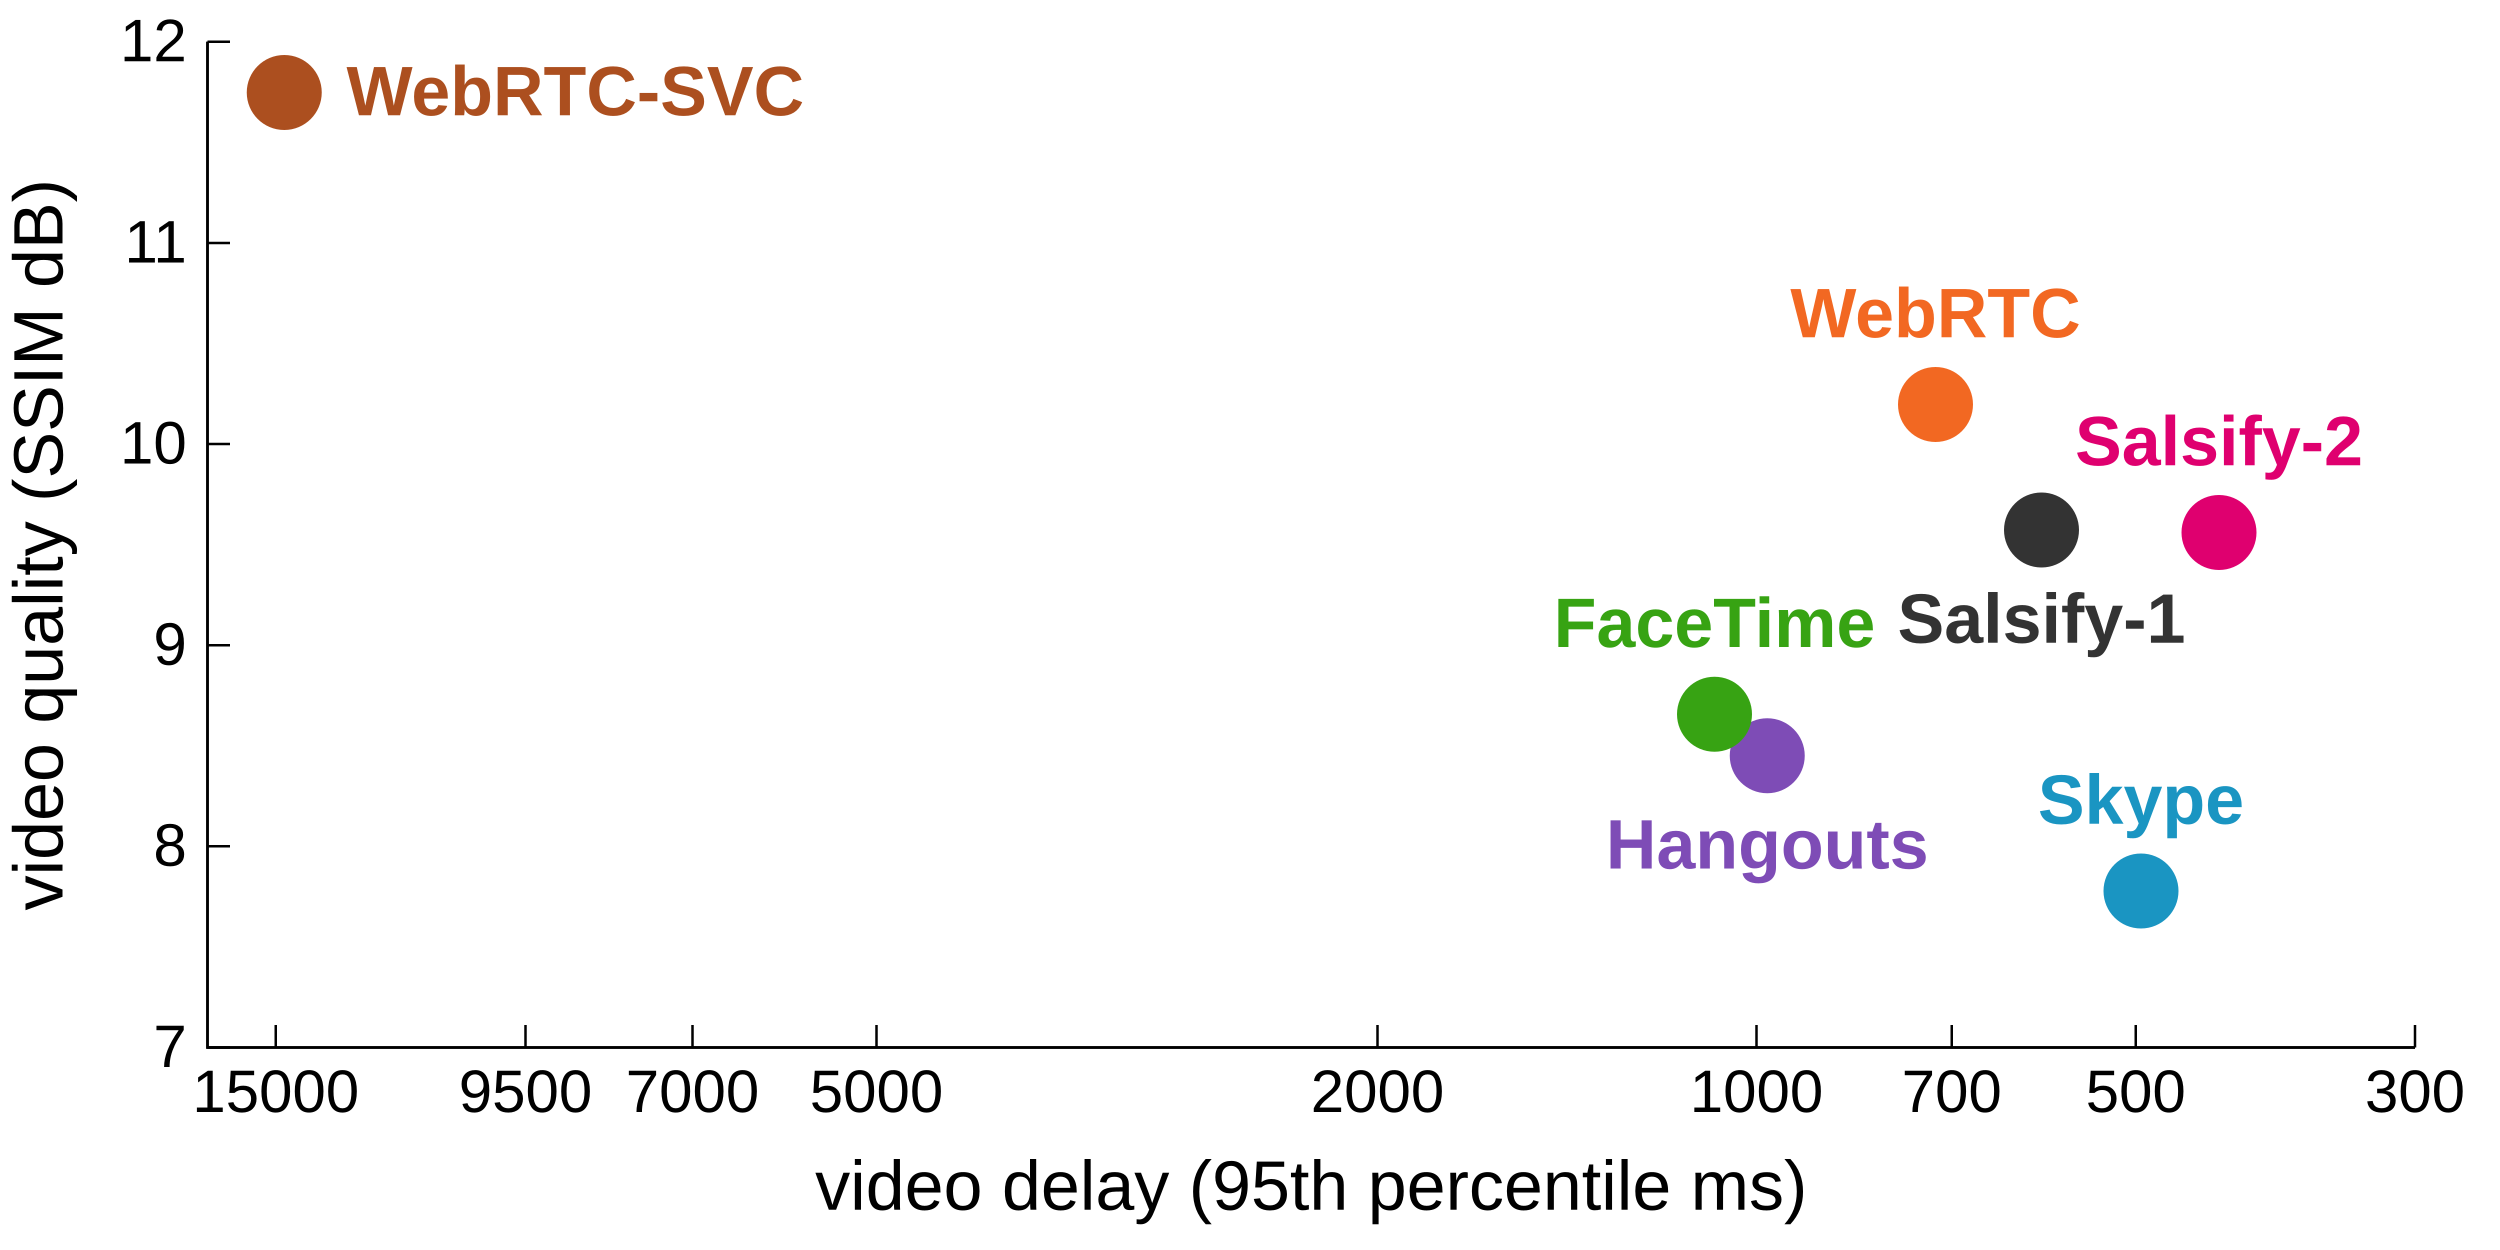
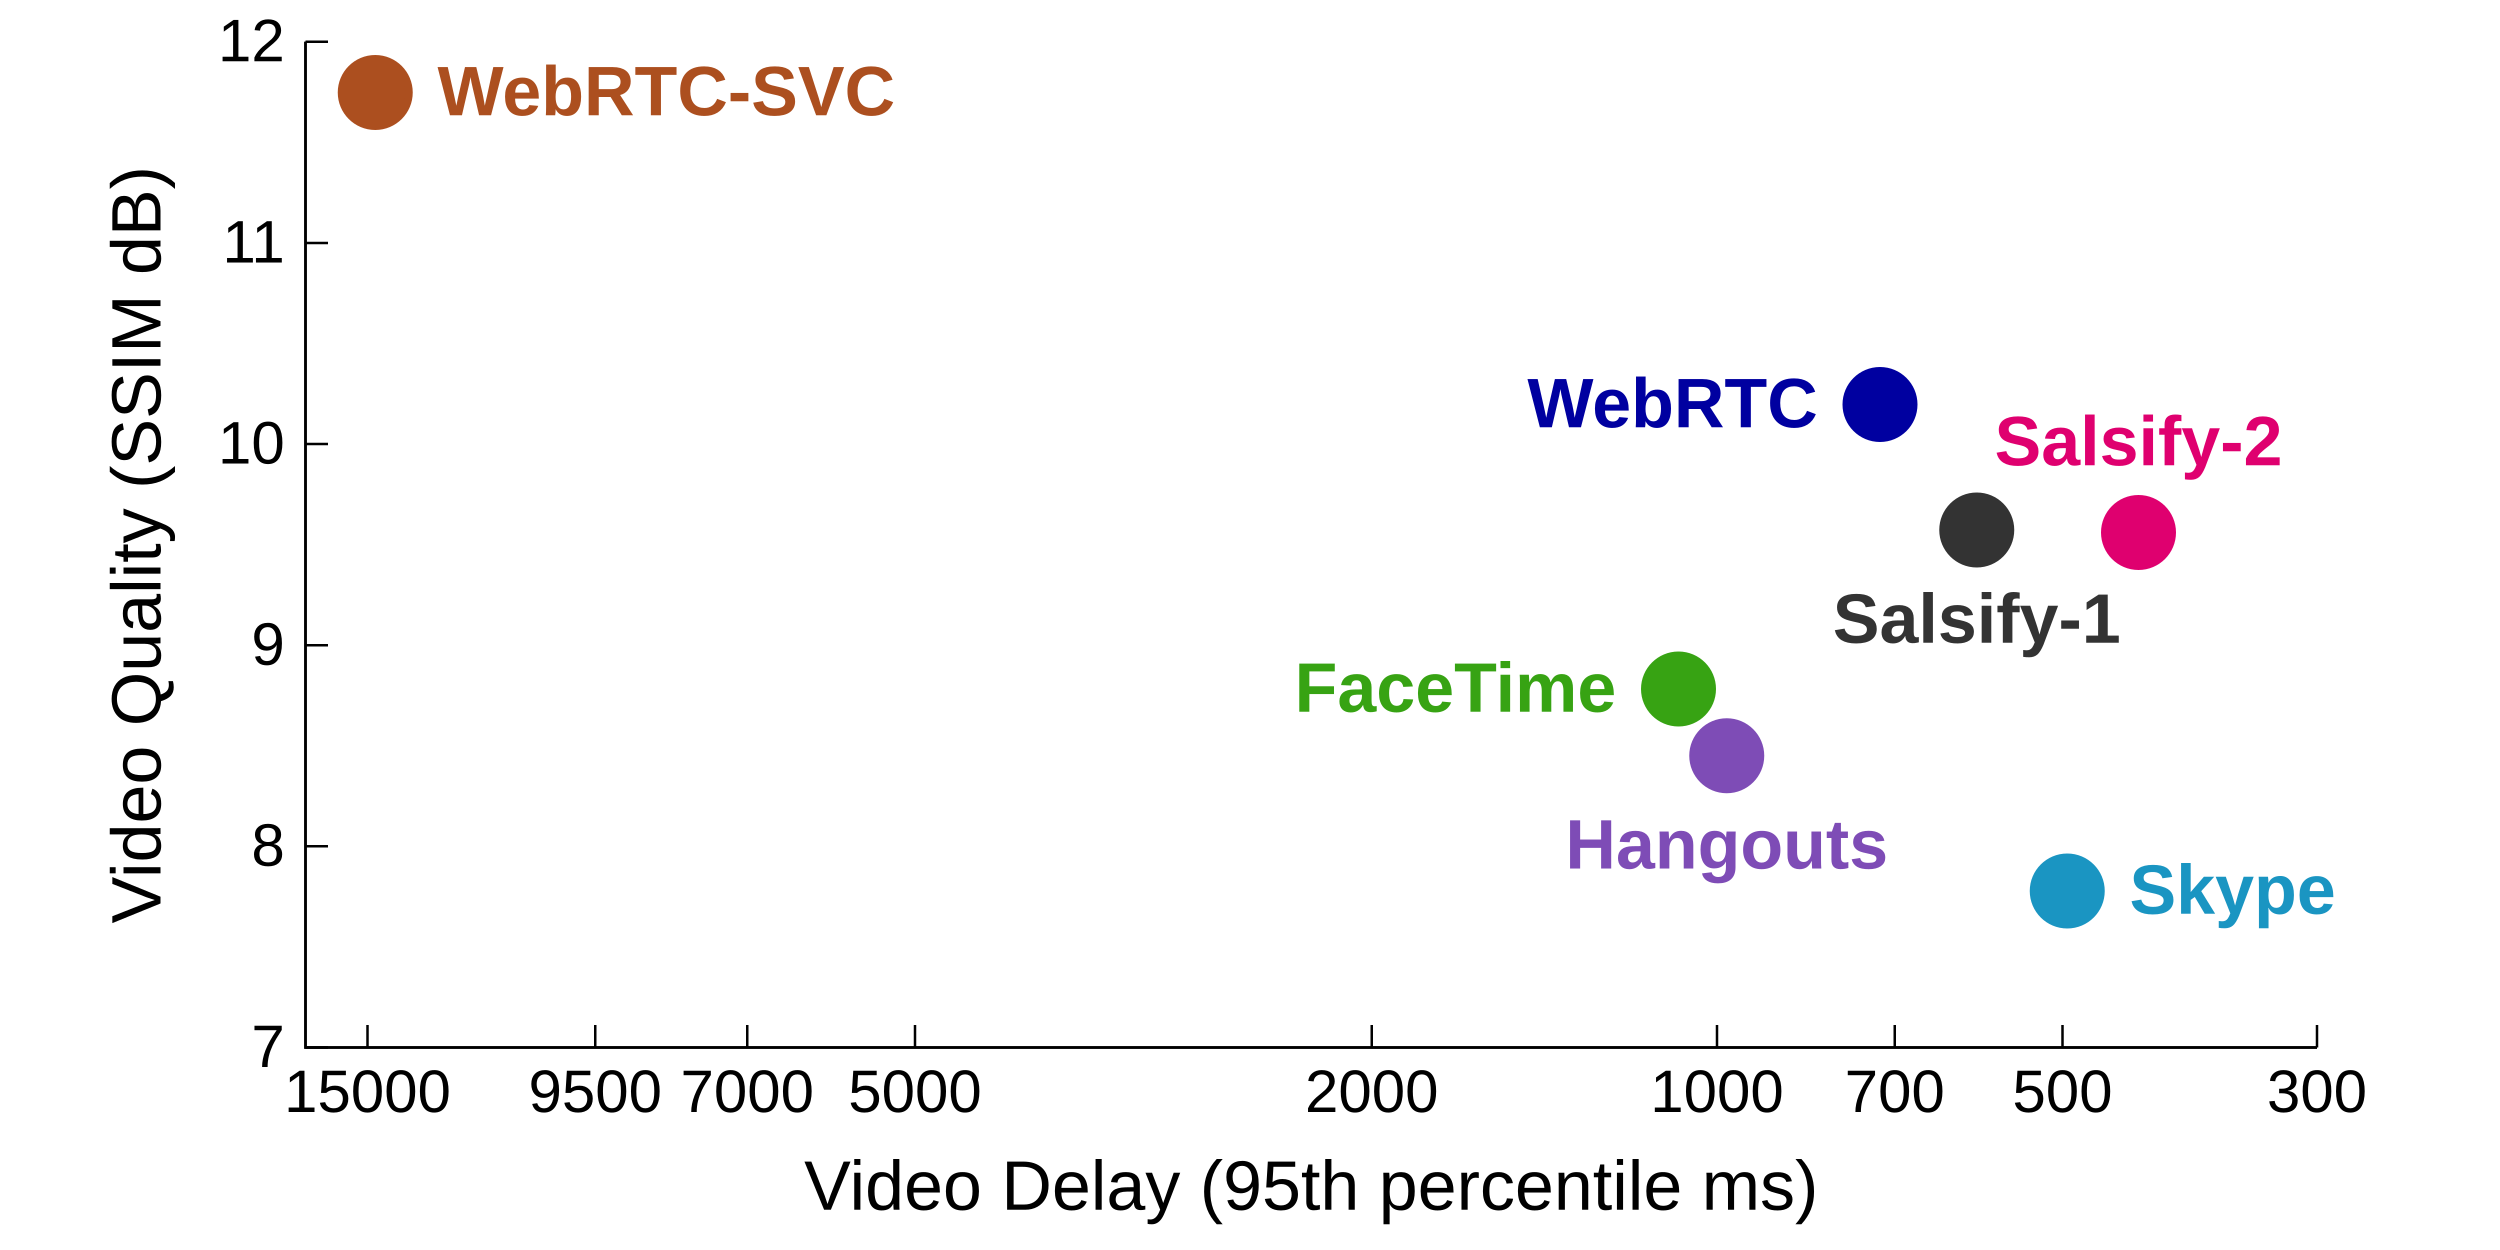
<svg xmlns="http://www.w3.org/2000/svg" xmlns:xlink="http://www.w3.org/1999/xlink" width="1000" height="500" viewBox="0 0 1000 500">
  <g id="gnuplot_canvas">
    <rect x="0" y="0" width="1000" height="500" fill="#ffffff" />
    <defs>
      <circle id="gpDot" r="0.5" stroke-width="0.5" />
      <path id="gpPt0" stroke-width="0.222" stroke="currentColor" d="M-1,0 h2 M0,-1 v2" />
      <path id="gpPt1" stroke-width="0.222" stroke="currentColor" d="M-1,-1 L1,1 M1,-1 L-1,1" />
      <path id="gpPt2" stroke-width="0.222" stroke="currentColor" d="M-1,0 L1,0 M0,-1 L0,1 M-1,-1 L1,1 M-1,1 L1,-1" />
      <rect id="gpPt3" stroke-width="0.222" stroke="currentColor" x="-1" y="-1" width="2" height="2" />
      <rect id="gpPt4" stroke-width="0.222" stroke="currentColor" fill="currentColor" x="-1" y="-1" width="2" height="2" />
      <circle id="gpPt5" stroke-width="0.222" stroke="currentColor" cx="0" cy="0" r="1" />
      <use xlink:href="#gpPt5" id="gpPt6" fill="currentColor" stroke="none" />
      <path id="gpPt7" stroke-width="0.222" stroke="currentColor" d="M0,-1.33 L-1.33,0.67 L1.33,0.67 z" />
      <use xlink:href="#gpPt7" id="gpPt8" fill="currentColor" stroke="none" />
      <use xlink:href="#gpPt7" id="gpPt9" stroke="currentColor" transform="rotate(180)" />
      <use xlink:href="#gpPt9" id="gpPt10" fill="currentColor" stroke="none" />
      <use xlink:href="#gpPt3" id="gpPt11" stroke="currentColor" transform="rotate(45)" />
      <use xlink:href="#gpPt11" id="gpPt12" fill="currentColor" stroke="none" />
      <path id="gpPt13" stroke-width="0.222" stroke="currentColor" d="M0,1.330 L1.265,0.411 L0.782,-1.067 L-0.782,-1.076 L-1.265,0.411 z" />
      <use xlink:href="#gpPt13" id="gpPt14" fill="currentColor" stroke="none" />
      <filter id="textbox" filterUnits="objectBoundingBox" x="0" y="0" height="1" width="1">
        <feFlood flood-color="#FFFFFF" flood-opacity="1" result="bgnd" />
        <feComposite in="SourceGraphic" in2="bgnd" operator="atop" />
      </filter>
      <filter id="greybox" filterUnits="objectBoundingBox" x="0" y="0" height="1" width="1">
        <feFlood flood-color="lightgrey" flood-opacity="1" result="grey" />
        <feComposite in="SourceGraphic" in2="grey" operator="atop" />
      </filter>
    </defs>
    <g fill="none" color="#FFFFFF" stroke="currentColor" stroke-width="1.00" stroke-linecap="butt" stroke-linejoin="miter">
</g>
    <g fill="none" color="black" stroke="currentColor" stroke-width="1.00" stroke-linecap="butt" stroke-linejoin="miter">
-       <path stroke="black" d="M83.0,419.0 L92.0,419.0  " />
-       <g transform="translate(74.7,426.8)" stroke="none" fill="black" font-family="Arial" font-size="24.00" text-anchor="end">
+       <path stroke="black" d="M122.2,419.0 L131.2,419.0  " />
+       <g transform="translate(113.9,426.8)" stroke="none" fill="black" font-family="Arial" font-size="24.00" text-anchor="end">
        <text>
          <tspan font-family="Arial"> 7</tspan>
        </text>
      </g>
    </g>
    <g fill="none" color="black" stroke="currentColor" stroke-width="1.00" stroke-linecap="butt" stroke-linejoin="miter">
-       <path stroke="black" d="M83.0,338.5 L92.0,338.5  " />
-       <g transform="translate(74.7,346.3)" stroke="none" fill="black" font-family="Arial" font-size="24.00" text-anchor="end">
+       <path stroke="black" d="M122.2,338.5 L131.2,338.5  " />
+       <g transform="translate(113.9,346.3)" stroke="none" fill="black" font-family="Arial" font-size="24.00" text-anchor="end">
        <text>
          <tspan font-family="Arial"> 8</tspan>
        </text>
      </g>
    </g>
    <g fill="none" color="black" stroke="currentColor" stroke-width="1.00" stroke-linecap="butt" stroke-linejoin="miter">
-       <path stroke="black" d="M83.0,258.1 L92.0,258.1  " />
-       <g transform="translate(74.7,265.9)" stroke="none" fill="black" font-family="Arial" font-size="24.00" text-anchor="end">
+       <path stroke="black" d="M122.2,258.1 L131.2,258.1  " />
+       <g transform="translate(113.9,265.9)" stroke="none" fill="black" font-family="Arial" font-size="24.00" text-anchor="end">
        <text>
          <tspan font-family="Arial"> 9</tspan>
        </text>
      </g>
    </g>
    <g fill="none" color="black" stroke="currentColor" stroke-width="1.00" stroke-linecap="butt" stroke-linejoin="miter">
-       <path stroke="black" d="M83.0,177.6 L92.0,177.6  " />
-       <g transform="translate(74.7,185.4)" stroke="none" fill="black" font-family="Arial" font-size="24.00" text-anchor="end">
+       <path stroke="black" d="M122.2,177.6 L131.2,177.6  " />
+       <g transform="translate(113.9,185.4)" stroke="none" fill="black" font-family="Arial" font-size="24.00" text-anchor="end">
        <text>
          <tspan font-family="Arial"> 10</tspan>
        </text>
      </g>
    </g>
    <g fill="none" color="black" stroke="currentColor" stroke-width="1.00" stroke-linecap="butt" stroke-linejoin="miter">
-       <path stroke="black" d="M83.0,97.2 L92.0,97.2  " />
-       <g transform="translate(74.7,105.0)" stroke="none" fill="black" font-family="Arial" font-size="24.00" text-anchor="end">
+       <path stroke="black" d="M122.2,97.2 L131.2,97.2  " />
+       <g transform="translate(113.9,105.0)" stroke="none" fill="black" font-family="Arial" font-size="24.00" text-anchor="end">
        <text>
          <tspan font-family="Arial"> 11</tspan>
        </text>
      </g>
    </g>
    <g fill="none" color="black" stroke="currentColor" stroke-width="1.00" stroke-linecap="butt" stroke-linejoin="miter">
-       <path stroke="black" d="M83.0,16.7 L92.0,16.7  " />
-       <g transform="translate(74.7,24.5)" stroke="none" fill="black" font-family="Arial" font-size="24.00" text-anchor="end">
+       <path stroke="black" d="M122.2,16.7 L131.2,16.7  " />
+       <g transform="translate(113.9,24.5)" stroke="none" fill="black" font-family="Arial" font-size="24.00" text-anchor="end">
        <text>
          <tspan font-family="Arial"> 12</tspan>
        </text>
      </g>
    </g>
    <g fill="none" color="black" stroke="currentColor" stroke-width="1.00" stroke-linecap="butt" stroke-linejoin="miter">
-       <path stroke="black" d="M966.0,419.0 L966.0,410.0  " />
-       <g transform="translate(966.0,444.8)" stroke="none" fill="black" font-family="Arial" font-size="24.00" text-anchor="middle">
+       <path stroke="black" d="M926.8,419.0 L926.8,410.0  " />
+       <g transform="translate(926.8,444.8)" stroke="none" fill="black" font-family="Arial" font-size="24.00" text-anchor="middle">
        <text>
          <tspan font-family="Arial">300</tspan>
        </text>
      </g>
    </g>
    <g fill="none" color="black" stroke="currentColor" stroke-width="1.00" stroke-linecap="butt" stroke-linejoin="miter">
-       <path stroke="black" d="M854.3,419.0 L854.3,410.0  " />
-       <g transform="translate(854.3,444.8)" stroke="none" fill="black" font-family="Arial" font-size="24.00" text-anchor="middle">
+       <path stroke="black" d="M825.0,419.0 L825.0,410.0  " />
+       <g transform="translate(825.0,444.8)" stroke="none" fill="black" font-family="Arial" font-size="24.00" text-anchor="middle">
        <text>
          <tspan font-family="Arial">500</tspan>
        </text>
      </g>
    </g>
    <g fill="none" color="black" stroke="currentColor" stroke-width="1.00" stroke-linecap="butt" stroke-linejoin="miter">
-       <path stroke="black" d="M780.7,419.0 L780.7,410.0  " />
-       <g transform="translate(780.7,444.8)" stroke="none" fill="black" font-family="Arial" font-size="24.00" text-anchor="middle">
+       <path stroke="black" d="M757.9,419.0 L757.9,410.0  " />
+       <g transform="translate(757.9,444.8)" stroke="none" fill="black" font-family="Arial" font-size="24.00" text-anchor="middle">
        <text>
          <tspan font-family="Arial">700</tspan>
        </text>
      </g>
    </g>
    <g fill="none" color="black" stroke="currentColor" stroke-width="1.00" stroke-linecap="butt" stroke-linejoin="miter">
-       <path stroke="black" d="M702.6,419.0 L702.6,410.0  " />
-       <g transform="translate(702.6,444.8)" stroke="none" fill="black" font-family="Arial" font-size="24.00" text-anchor="middle">
+       <path stroke="black" d="M686.8,419.0 L686.8,410.0  " />
+       <g transform="translate(686.8,444.8)" stroke="none" fill="black" font-family="Arial" font-size="24.00" text-anchor="middle">
        <text>
          <tspan font-family="Arial">1000</tspan>
        </text>
      </g>
    </g>
    <g fill="none" color="black" stroke="currentColor" stroke-width="1.00" stroke-linecap="butt" stroke-linejoin="miter">
-       <path stroke="black" d="M551.0,419.0 L551.0,410.0  " />
-       <g transform="translate(551.0,444.8)" stroke="none" fill="black" font-family="Arial" font-size="24.00" text-anchor="middle">
+       <path stroke="black" d="M548.7,419.0 L548.7,410.0  " />
+       <g transform="translate(548.7,444.8)" stroke="none" fill="black" font-family="Arial" font-size="24.00" text-anchor="middle">
        <text>
          <tspan font-family="Arial">2000</tspan>
        </text>
      </g>
    </g>
    <g fill="none" color="black" stroke="currentColor" stroke-width="1.00" stroke-linecap="butt" stroke-linejoin="miter">
-       <path stroke="black" d="M350.6,419.0 L350.6,410.0  " />
-       <g transform="translate(350.6,444.8)" stroke="none" fill="black" font-family="Arial" font-size="24.00" text-anchor="middle">
+       <path stroke="black" d="M366.0,419.0 L366.0,410.0  " />
+       <g transform="translate(366.0,444.8)" stroke="none" fill="black" font-family="Arial" font-size="24.00" text-anchor="middle">
        <text>
          <tspan font-family="Arial">5000</tspan>
        </text>
      </g>
    </g>
    <g fill="none" color="black" stroke="currentColor" stroke-width="1.00" stroke-linecap="butt" stroke-linejoin="miter">
-       <path stroke="black" d="M277.0,419.0 L277.0,410.0  " />
-       <g transform="translate(277.0,444.8)" stroke="none" fill="black" font-family="Arial" font-size="24.00" text-anchor="middle">
+       <path stroke="black" d="M298.9,419.0 L298.9,410.0  " />
+       <g transform="translate(298.9,444.8)" stroke="none" fill="black" font-family="Arial" font-size="24.00" text-anchor="middle">
        <text>
          <tspan font-family="Arial">7000</tspan>
        </text>
      </g>
    </g>
    <g fill="none" color="black" stroke="currentColor" stroke-width="1.00" stroke-linecap="butt" stroke-linejoin="miter">
-       <path stroke="black" d="M210.2,419.0 L210.2,410.0  " />
-       <g transform="translate(210.2,444.8)" stroke="none" fill="black" font-family="Arial" font-size="24.00" text-anchor="middle">
+       <path stroke="black" d="M238.1,419.0 L238.1,410.0  " />
+       <g transform="translate(238.1,444.8)" stroke="none" fill="black" font-family="Arial" font-size="24.00" text-anchor="middle">
        <text>
          <tspan font-family="Arial">9500</tspan>
        </text>
      </g>
    </g>
    <g fill="none" color="black" stroke="currentColor" stroke-width="1.00" stroke-linecap="butt" stroke-linejoin="miter">
-       <path stroke="black" d="M110.3,419.0 L110.3,410.0  " />
-       <g transform="translate(110.3,444.8)" stroke="none" fill="black" font-family="Arial" font-size="24.00" text-anchor="middle">
+       <path stroke="black" d="M147.0,419.0 L147.0,410.0  " />
+       <g transform="translate(147.0,444.8)" stroke="none" fill="black" font-family="Arial" font-size="24.00" text-anchor="middle">
        <text>
          <tspan font-family="Arial">15000</tspan>
        </text>
      </g>
    </g>
    <g fill="none" color="black" stroke="currentColor" stroke-width="1.00" stroke-linecap="butt" stroke-linejoin="miter">
</g>
    <g fill="none" color="black" stroke="currentColor" stroke-width="1.00" stroke-linecap="butt" stroke-linejoin="miter">
-       <path stroke="black" d="M83.0,16.7 L83.0,419.0 L966.0,419.0 M966.0,16.7 M83.0,16.7  " />
-     </g>
-     <g fill="none" color="black" stroke="currentColor" stroke-width="1.00" stroke-linecap="butt" stroke-linejoin="miter">
-       <g transform="translate(25.0,217.9) rotate(270)" stroke="none" fill="black" font-family="Arial" font-size="28.00" text-anchor="middle">
-         <text>
-           <tspan font-family="Arial">video quality (SSIM dB)</tspan>
-         </text>
-       </g>
-     </g>
-     <g fill="none" color="black" stroke="currentColor" stroke-width="1.00" stroke-linecap="butt" stroke-linejoin="miter">
-       <g transform="translate(987.8,217.9) rotate(270)" stroke="none" fill="black" font-family="Arial" font-size="12.00" text-anchor="middle">
+       <path stroke="black" d="M122.2,16.7 L122.2,419.0 L926.8,419.0 M926.8,16.7 M122.2,16.7  " />
+     </g>
+     <g fill="none" color="black" stroke="currentColor" stroke-width="1.00" stroke-linecap="butt" stroke-linejoin="miter">
+       <g transform="translate(64.2,217.9) rotate(270)" stroke="none" fill="black" font-family="Arial" font-size="28.00" text-anchor="middle">
+         <text>
+           <tspan font-family="Arial">Video Quality (SSIM dB)</tspan>
+         </text>
+       </g>
+     </g>
+     <g fill="none" color="black" stroke="currentColor" stroke-width="1.00" stroke-linecap="butt" stroke-linejoin="miter">
+       <g transform="translate(948.6,217.9) rotate(270)" stroke="none" fill="black" font-family="Arial" font-size="12.00" text-anchor="middle">
        <text />
      </g>
    </g>
    <g fill="none" color="black" stroke="currentColor" stroke-width="1.00" stroke-linecap="butt" stroke-linejoin="miter">
      <g transform="translate(524.5,483.9)" stroke="none" fill="black" font-family="Arial" font-size="28.00" text-anchor="middle">
        <text>
-           <tspan font-family="Arial">video delay (95th percentile ms)</tspan>
+           <tspan font-family="Arial">Video Delay (95th percentile ms)</tspan>
        </text>
      </g>
    </g>
    <g fill="none" color="black" stroke="currentColor" stroke-width="1.00" stroke-linecap="butt" stroke-linejoin="miter">
      <g transform="translate(524.5,29.6)" stroke="none" fill="black" font-family="Arial" font-size="12.00" text-anchor="middle">
        <text />
      </g>
      <g transform="translate(524.5,29.7)" stroke="none" fill="black" font-family="Arial" font-size="12.00" text-anchor="middle">
        <text />
      </g>
    </g>
    <g fill="none" color="black" stroke="currentColor" stroke-width="1.00" stroke-linecap="butt" stroke-linejoin="miter">
-       <g transform="translate(41.5,482.3)" stroke="none" fill="black" font-family="Arial" font-size="12.00" text-anchor="start">
+       <g transform="translate(80.7,482.3)" stroke="none" fill="black" font-family="Arial" font-size="12.00" text-anchor="start">
        <text />
      </g>
    </g>
    <g id="gnuplot_plot_1">
      <g fill="none" color="black" stroke="currentColor" stroke-width="1.00" stroke-linecap="butt" stroke-linejoin="miter">
-         <path stroke="rgb(172,  79,  31)" d="M113.7,37.0  " />
-         <use xlink:href="#gpPt6" transform="translate(113.7,37.0) scale(13.50)" color="rgb(172,  79,  31)" />
+         <path stroke="rgb(172,  79,  31)" d="M150.1,37.0  " />
+         <use xlink:href="#gpPt6" transform="translate(150.1,37.0) scale(13.50)" color="rgb(172,  79,  31)" />
      </g>
    </g>
    <g id="gnuplot_plot_2">
      <g fill="none" color="black" stroke="currentColor" stroke-width="1.00" stroke-linecap="butt" stroke-linejoin="miter">
-         <g transform="translate(138.6,46.1)" stroke="none" fill="rgb(172,79,31)" font-family="Arial:Bold" font-size="28.00" text-anchor="start">
+         <g transform="translate(175.0,46.1)" stroke="none" fill="rgb(172,79,31)" font-family="Arial:Bold" font-size="28.00" text-anchor="start">
          <text>
            <tspan font-family="Arial" font-weight="bold">WebRTC-SVC</tspan>
          </text>
        </g>
      </g>
    </g>
    <g id="gnuplot_plot_3">
      <g fill="none" color="black" stroke="currentColor" stroke-width="1.00" stroke-linecap="butt" stroke-linejoin="miter">
-         <path stroke="rgb( 26, 149, 194)" d="M856.4,356.4  " />
-         <use xlink:href="#gpPt6" transform="translate(856.4,356.4) scale(13.50)" color="rgb( 26, 149, 194)" />
+         <path stroke="rgb( 26, 149, 194)" d="M826.9,356.4  " />
+         <use xlink:href="#gpPt6" transform="translate(826.9,356.4) scale(13.50)" color="rgb( 26, 149, 194)" />
      </g>
    </g>
    <g id="gnuplot_plot_4">
      <g fill="none" color="black" stroke="currentColor" stroke-width="1.00" stroke-linecap="butt" stroke-linejoin="miter">
-         <g transform="translate(856.4,329.5)" stroke="none" fill="rgb(26,149,194)" font-family="Arial:Bold" font-size="28.00" text-anchor="middle">
+         <g transform="translate(851.8,365.5)" stroke="none" fill="rgb(26,149,194)" font-family="Arial:Bold" font-size="28.00" text-anchor="start">
          <text>
            <tspan font-family="Arial" font-weight="bold">Skype</tspan>
          </text>
        </g>
      </g>
    </g>
    <g id="gnuplot_plot_5">
      <g fill="none" color="black" stroke="currentColor" stroke-width="1.00" stroke-linecap="butt" stroke-linejoin="miter">
-         <path stroke="rgb(126,  76, 182)" d="M706.9,302.3  " />
-         <use xlink:href="#gpPt6" transform="translate(706.9,302.3) scale(13.50)" color="rgb(126,  76, 182)" />
+         <path stroke="rgb(126,  76, 182)" d="M690.7,302.3  " />
+         <use xlink:href="#gpPt6" transform="translate(690.7,302.3) scale(13.50)" color="rgb(126,  76, 182)" />
      </g>
    </g>
    <g id="gnuplot_plot_6">
      <g fill="none" color="black" stroke="currentColor" stroke-width="1.00" stroke-linecap="butt" stroke-linejoin="miter">
-         <g transform="translate(706.9,347.4)" stroke="none" fill="rgb(126,76,182)" font-family="Arial:Bold" font-size="28.00" text-anchor="middle">
+         <g transform="translate(690.7,347.4)" stroke="none" fill="rgb(126,76,182)" font-family="Arial:Bold" font-size="28.00" text-anchor="middle">
          <text>
            <tspan font-family="Arial" font-weight="bold">Hangouts</tspan>
          </text>
        </g>
      </g>
    </g>
    <g id="gnuplot_plot_7">
      <g fill="none" color="black" stroke="currentColor" stroke-width="1.00" stroke-linecap="butt" stroke-linejoin="miter">
-         <path stroke="rgb( 51,  51,  51)" d="M816.6,212.0  " />
-         <use xlink:href="#gpPt6" transform="translate(816.6,212.0) scale(13.50)" color="rgb( 51,  51,  51)" />
+         <path stroke="rgb( 51,  51,  51)" d="M790.7,212.0  " />
+         <use xlink:href="#gpPt6" transform="translate(790.7,212.0) scale(13.50)" color="rgb( 51,  51,  51)" />
      </g>
    </g>
    <g id="gnuplot_plot_8">
      <g fill="none" color="black" stroke="currentColor" stroke-width="1.00" stroke-linecap="butt" stroke-linejoin="miter">
-         <g transform="translate(816.6,257.1)" stroke="none" fill="rgb(51,51,51)" font-family="Arial:Bold" font-size="28.00" text-anchor="middle">
+         <g transform="translate(790.7,257.1)" stroke="none" fill="rgb(51,51,51)" font-family="Arial:Bold" font-size="28.00" text-anchor="middle">
          <text>
            <tspan font-family="Arial" font-weight="bold">Salsify-1</tspan>
          </text>
        </g>
      </g>
    </g>
    <g id="gnuplot_plot_9">
      <g fill="none" color="black" stroke="currentColor" stroke-width="1.00" stroke-linecap="butt" stroke-linejoin="miter">
-         <path stroke="rgb( 55, 163,  19)" d="M685.8,285.7  " />
-         <use xlink:href="#gpPt6" transform="translate(685.8,285.7) scale(13.50)" color="rgb( 55, 163,  19)" />
+         <path stroke="rgb( 55, 163,  19)" d="M671.4,275.6  " />
+         <use xlink:href="#gpPt6" transform="translate(671.4,275.6) scale(13.50)" color="rgb( 55, 163,  19)" />
      </g>
    </g>
    <g id="gnuplot_plot_10">
      <g fill="none" color="black" stroke="currentColor" stroke-width="1.00" stroke-linecap="butt" stroke-linejoin="miter">
-         <g transform="translate(685.8,258.8)" stroke="none" fill="rgb(55,163,19)" font-family="Arial:Bold" font-size="28.00" text-anchor="middle">
+         <g transform="translate(646.5,284.7)" stroke="none" fill="rgb(55,163,19)" font-family="Arial:Bold" font-size="28.00" text-anchor="end">
          <text>
            <tspan font-family="Arial" font-weight="bold">FaceTime</tspan>
          </text>
        </g>
      </g>
    </g>
    <g id="gnuplot_plot_11">
      <g fill="none" color="black" stroke="currentColor" stroke-width="1.00" stroke-linecap="butt" stroke-linejoin="miter">
-         <path stroke="rgb(223,   0, 111)" d="M887.6,213.0  " />
-         <use xlink:href="#gpPt6" transform="translate(887.6,213.0) scale(13.50)" color="rgb(223,   0, 111)" />
+         <path stroke="rgb(223,   0, 111)" d="M855.4,213.0  " />
+         <use xlink:href="#gpPt6" transform="translate(855.4,213.0) scale(13.50)" color="rgb(223,   0, 111)" />
      </g>
    </g>
    <g id="gnuplot_plot_12">
      <g fill="none" color="black" stroke="currentColor" stroke-width="1.00" stroke-linecap="butt" stroke-linejoin="miter">
-         <g transform="translate(887.6,186.1)" stroke="none" fill="rgb(223,0,111)" font-family="Arial:Bold" font-size="28.00" text-anchor="middle">
+         <g transform="translate(855.4,186.1)" stroke="none" fill="rgb(223,0,111)" font-family="Arial:Bold" font-size="28.00" text-anchor="middle">
          <text>
            <tspan font-family="Arial" font-weight="bold">Salsify-2</tspan>
          </text>
        </g>
      </g>
    </g>
    <g id="gnuplot_plot_13">
      <g fill="none" color="black" stroke="currentColor" stroke-width="1.00" stroke-linecap="butt" stroke-linejoin="miter">
-         <path stroke="rgb(242, 104,  34)" d="M774.2,161.8  " />
-         <use xlink:href="#gpPt6" transform="translate(774.2,161.8) scale(13.50)" color="rgb(242, 104,  34)" />
+         <path stroke="rgb(  0,   0, 160)" d="M752.0,161.8  " />
+         <use xlink:href="#gpPt6" transform="translate(752.0,161.8) scale(13.50)" color="rgb(  0,   0, 160)" />
      </g>
    </g>
    <g id="gnuplot_plot_14">
      <g fill="none" color="black" stroke="currentColor" stroke-width="1.00" stroke-linecap="butt" stroke-linejoin="miter">
-         <g transform="translate(774.2,134.9)" stroke="none" fill="rgb(242,104,34)" font-family="Arial:Bold" font-size="28.00" text-anchor="middle">
+         <g transform="translate(727.1,170.9)" stroke="none" fill="rgb(0,0,160)" font-family="Arial:Bold" font-size="28.00" text-anchor="end">
          <text>
            <tspan font-family="Arial" font-weight="bold">WebRTC</tspan>
          </text>
        </g>
      </g>
    </g>
-     <g fill="none" color="#FFFFFF" stroke="rgb(242, 104,  34)" stroke-width="2.00" stroke-linecap="butt" stroke-linejoin="miter">
+     <g fill="none" color="#FFFFFF" stroke="rgb(  0,   0, 160)" stroke-width="2.00" stroke-linecap="butt" stroke-linejoin="miter">
</g>
    <g fill="none" color="black" stroke="currentColor" stroke-width="2.00" stroke-linecap="butt" stroke-linejoin="miter">
</g>
    <g fill="none" color="black" stroke="black" stroke-width="1.00" stroke-linecap="butt" stroke-linejoin="miter">
</g>
    <g fill="none" color="black" stroke="currentColor" stroke-width="1.00" stroke-linecap="butt" stroke-linejoin="miter">
-       <path stroke="black" d="M83.0,16.7 L83.0,419.0 L966.0,419.0 M966.0,16.7 M83.0,16.7  " />
+       <path stroke="black" d="M122.2,16.7 L122.2,419.0 L926.8,419.0 M926.8,16.7 M122.2,16.7  " />
    </g>
    <g fill="none" color="black" stroke="currentColor" stroke-width="1.00" stroke-linecap="butt" stroke-linejoin="miter">
</g>
  </g>
</svg>
